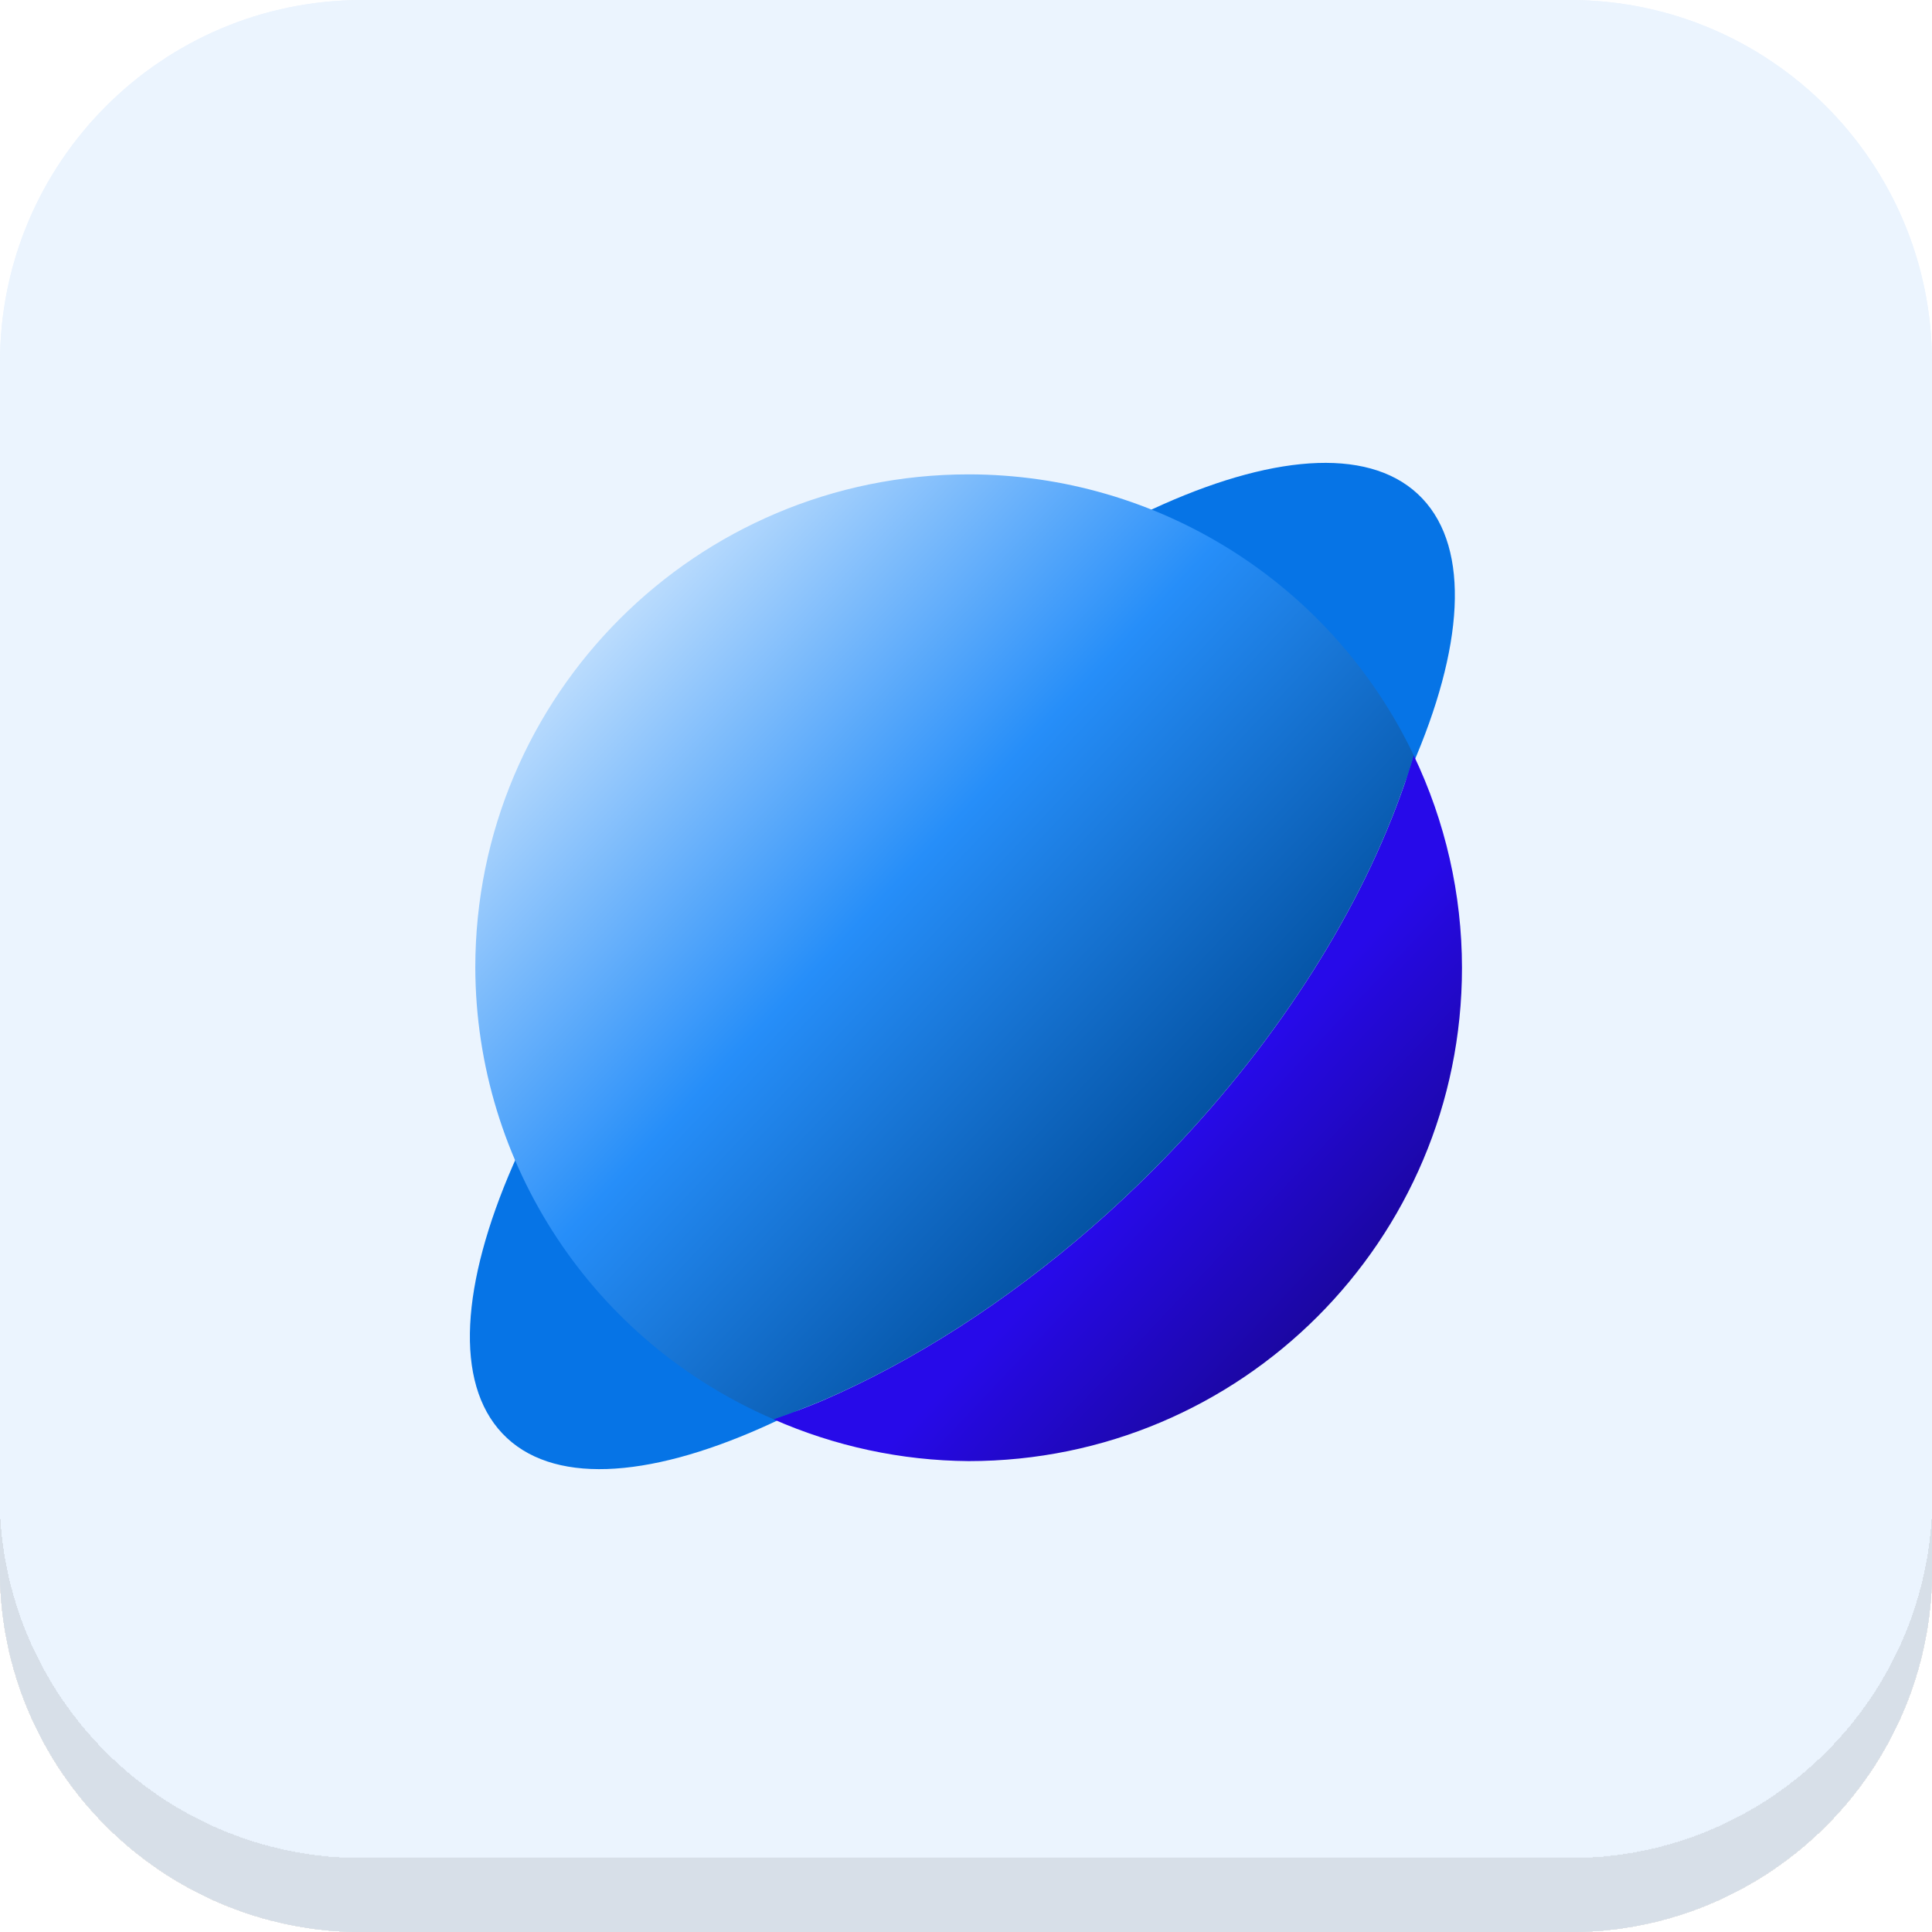
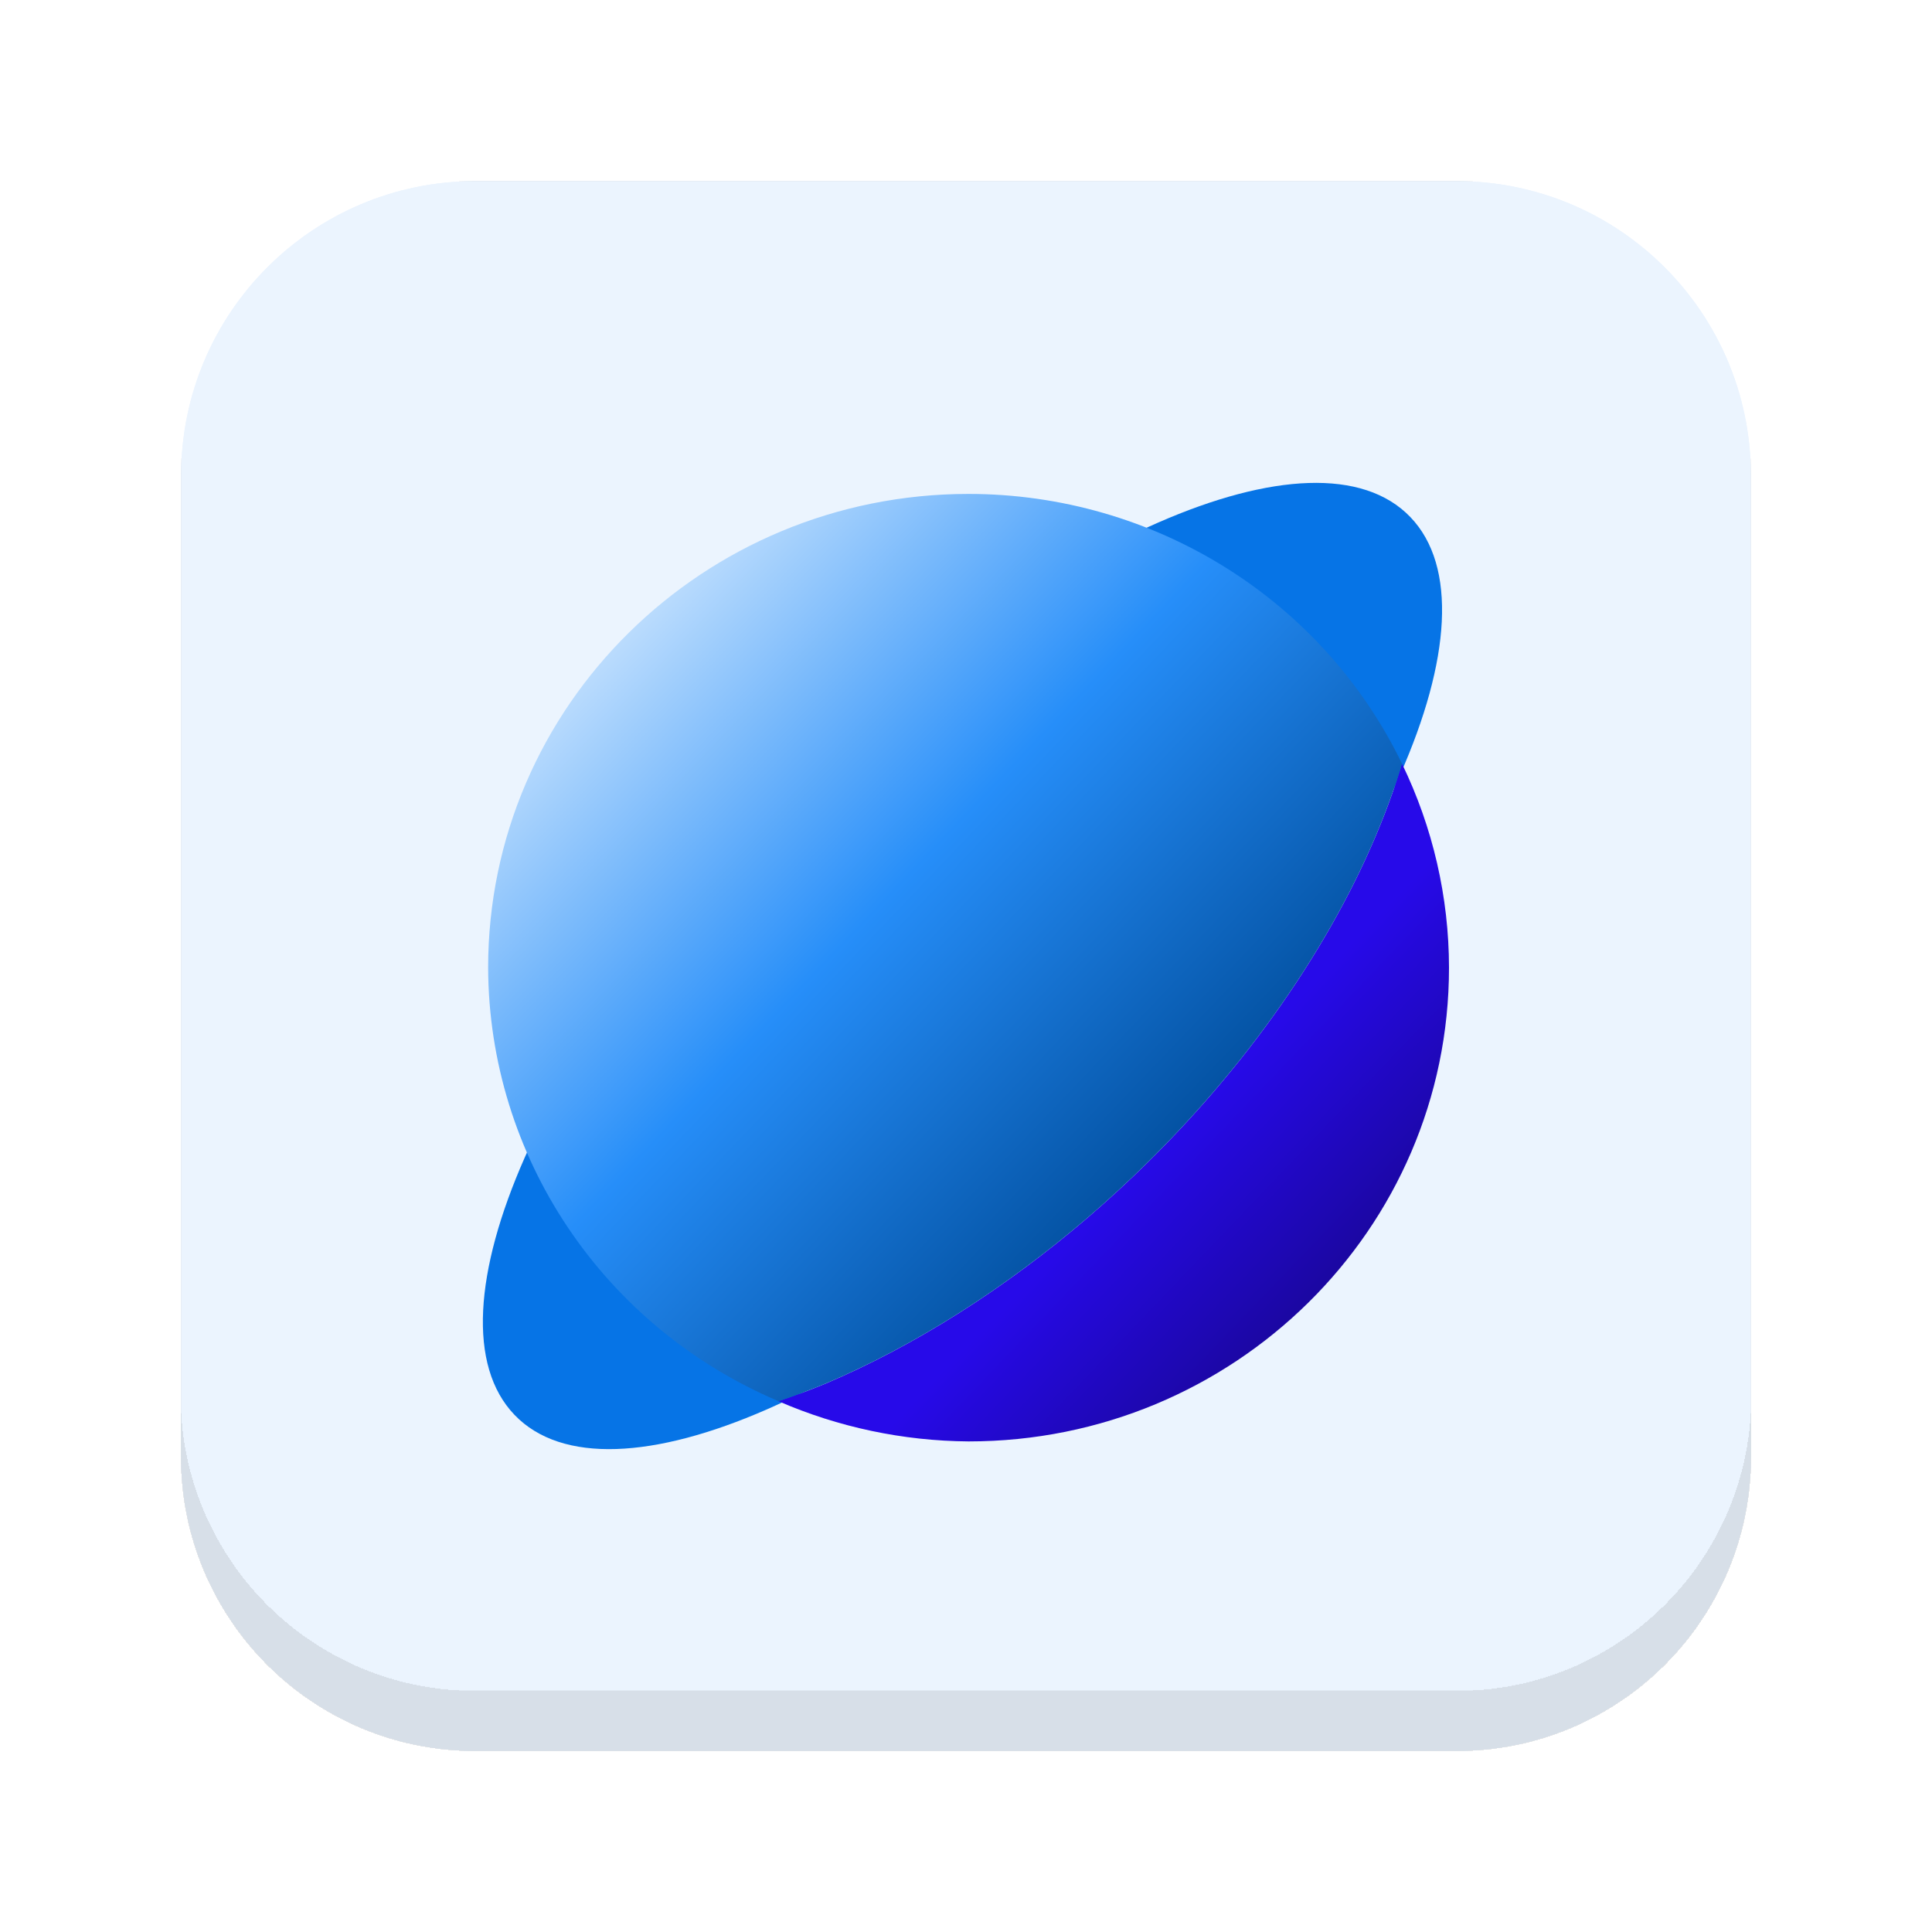
<svg xmlns="http://www.w3.org/2000/svg" xmlns:xlink="http://www.w3.org/1999/xlink" height="128px" viewBox="0 0 128 128" width="128px" version="1.1" id="svg29" xml:space="preserve">
  <defs id="defs33">
    <linearGradient id="linearGradient3033">
      <stop style="stop-color:#1b07a2;stop-opacity:1" offset="0" id="stop3029" />
      <stop style="stop-color:#270ae9;stop-opacity:1" offset="1" id="stop3031" />
    </linearGradient>
    <linearGradient id="linearGradient1703">
      <stop style="stop-color:#0453a4;stop-opacity:1" offset="0" id="stop1699" />
      <stop style="stop-color:#268ef9;stop-opacity:1" offset="0.497" id="stop4723" />
      <stop style="stop-color:#bbdcfd;stop-opacity:1" offset="1" id="stop1701" />
    </linearGradient>
    <linearGradient xlink:href="#linearGradient1703" id="linearGradient1705" x1="85.519" y1="82.689" x2="26.766" y2="27.407" gradientUnits="userSpaceOnUse" gradientTransform="translate(0.1951219,-0.1951219)" />
    <linearGradient xlink:href="#linearGradient3033" id="linearGradient3035" x1="102.425" y1="98.825" x2="85.296" y2="82.693" gradientUnits="userSpaceOnUse" gradientTransform="translate(0.1951219,-0.1951219)" />
    <filter id="filter0_i_321_34" x="12" y="12" width="104" height="104" filterUnits="userSpaceOnUse" color-interpolation-filters="sRGB">
      <feFlood flood-opacity="0" result="BackgroundImageFix" id="feFlood32" />
      <feBlend mode="normal" in="SourceGraphic" in2="BackgroundImageFix" result="shape" id="feBlend34" />
      <feColorMatrix in="SourceAlpha" type="matrix" values="0 0 0 0 0 0 0 0 0 0 0 0 0 0 0 0 0 0 127 0" result="hardAlpha" id="feColorMatrix36" />
      <feOffset dy="-4" id="feOffset38" />
      <feComposite in2="hardAlpha" operator="arithmetic" k2="-1" k3="1" id="feComposite40" />
      <feColorMatrix type="matrix" values="0 0 0 0 0.176 0 0 0 0 0.176 0 0 0 0 0.176 0 0 0 0.1 0" id="feColorMatrix42" />
      <feBlend mode="normal" in2="shape" result="effect1_innerShadow_321_34" id="feBlend44" />
    </filter>
    <filter id="filter1_i_321_34" x="68" y="25" width="35" height="35" filterUnits="userSpaceOnUse" color-interpolation-filters="sRGB">
      <feFlood flood-opacity="0" result="BackgroundImageFix" id="feFlood47" />
      <feBlend mode="normal" in="SourceGraphic" in2="BackgroundImageFix" result="shape" id="feBlend49" />
      <feColorMatrix in="SourceAlpha" type="matrix" values="0 0 0 0 0 0 0 0 0 0 0 0 0 0 0 0 0 0 127 0" result="hardAlpha" id="feColorMatrix51" />
      <feOffset dy="-4" id="feOffset53" />
      <feComposite in2="hardAlpha" operator="arithmetic" k2="-1" k3="1" id="feComposite55" />
      <feColorMatrix type="matrix" values="0 0 0 0 0.176 0 0 0 0 0.176 0 0 0 0 0.176 0 0 0 0.1 0" id="feColorMatrix57" />
      <feBlend mode="normal" in2="shape" result="effect1_innerShadow_321_34" id="feBlend59" />
    </filter>
    <filter id="filter2_ii_321_34" x="27" y="25" width="35" height="77" filterUnits="userSpaceOnUse" color-interpolation-filters="sRGB">
      <feFlood flood-opacity="0" result="BackgroundImageFix" id="feFlood62" />
      <feBlend mode="normal" in="SourceGraphic" in2="BackgroundImageFix" result="shape" id="feBlend64" />
      <feColorMatrix in="SourceAlpha" type="matrix" values="0 0 0 0 0 0 0 0 0 0 0 0 0 0 0 0 0 0 127 0" result="hardAlpha" id="feColorMatrix66" />
      <feMorphology radius="1" operator="erode" in="SourceAlpha" result="effect1_innerShadow_321_34" id="feMorphology68" />
      <feOffset dy="1" id="feOffset70" />
      <feComposite in2="hardAlpha" operator="arithmetic" k2="-1" k3="1" id="feComposite72" />
      <feColorMatrix type="matrix" values="0 0 0 0 0.941 0 0 0 0 0.941 0 0 0 0 0.949 0 0 0 0.4 0" id="feColorMatrix74" />
      <feBlend mode="normal" in2="shape" result="effect1_innerShadow_321_34" id="feBlend76" />
      <feColorMatrix in="SourceAlpha" type="matrix" values="0 0 0 0 0 0 0 0 0 0 0 0 0 0 0 0 0 0 127 0" result="hardAlpha" id="feColorMatrix78" />
      <feOffset dy="-4" id="feOffset80" />
      <feComposite in2="hardAlpha" operator="arithmetic" k2="-1" k3="1" id="feComposite82" />
      <feColorMatrix type="matrix" values="0 0 0 0 0.176 0 0 0 0 0.176 0 0 0 0 0.176 0 0 0 0.1 0" id="feColorMatrix84" />
      <feBlend mode="normal" in2="effect1_innerShadow_321_34" result="effect2_innerShadow_321_34" id="feBlend86" />
    </filter>
    <filter id="filter3_i_321_34" x="68" y="66" width="35" height="35" filterUnits="userSpaceOnUse" color-interpolation-filters="sRGB">
      <feFlood flood-opacity="0" result="BackgroundImageFix" id="feFlood89" />
      <feBlend mode="normal" in="SourceGraphic" in2="BackgroundImageFix" result="shape" id="feBlend91" />
      <feColorMatrix in="SourceAlpha" type="matrix" values="0 0 0 0 0 0 0 0 0 0 0 0 0 0 0 0 0 0 127 0" result="hardAlpha" id="feColorMatrix93" />
      <feOffset dy="-4" id="feOffset95" />
      <feComposite in2="hardAlpha" operator="arithmetic" k2="-1" k3="1" id="feComposite97" />
      <feColorMatrix type="matrix" values="0 0 0 0 0.176 0 0 0 0 0.176 0 0 0 0 0.176 0 0 0 0.1 0" id="feColorMatrix99" />
      <feBlend mode="normal" in2="shape" result="effect1_innerShadow_321_34" id="feBlend101" />
    </filter>
    <linearGradient id="paint0_linear_321_34" x1="64" y1="12" x2="64" y2="116" gradientUnits="userSpaceOnUse">
      <stop stop-color="#2D2D2D" stop-opacity="0" id="stop104" />
      <stop offset="1" stop-color="#2D2D2D" stop-opacity="0.2" id="stop106" />
    </linearGradient>
    <linearGradient id="paint1_linear_321_34" x1="85.5" y1="25" x2="85.5" y2="60" gradientUnits="userSpaceOnUse">
      <stop stop-color="#2D2D2D" stop-opacity="0" id="stop109" />
      <stop offset="1" stop-color="#2D2D2D" stop-opacity="0.2" id="stop111" />
    </linearGradient>
    <linearGradient id="paint2_linear_321_34" x1="44.5" y1="25" x2="44.5" y2="101" gradientUnits="userSpaceOnUse">
      <stop stop-color="#2D2D2D" stop-opacity="0" id="stop114" />
      <stop offset="1" stop-color="#2D2D2D" stop-opacity="0.2" id="stop116" />
    </linearGradient>
    <linearGradient id="paint3_linear_321_34" x1="85.5" y1="66" x2="85.5" y2="101" gradientUnits="userSpaceOnUse">
      <stop stop-color="#2D2D2D" stop-opacity="0" id="stop119" />
      <stop offset="1" stop-color="#2D2D2D" stop-opacity="0.2" id="stop121" />
    </linearGradient>
  </defs>
  <linearGradient id="a" gradientUnits="userSpaceOnUse" x1="8" x2="120" y1="120" y2="120">
    <stop offset="0" stop-color="#1a5fb4" id="stop2" />
    <stop offset="0.036" stop-color="#1c71d8" id="stop4" />
    <stop offset="0.071" stop-color="#1a5fb4" id="stop6" />
    <stop offset="0.929" stop-color="#1a5fb4" id="stop8" />
    <stop offset="0.964" stop-color="#1c71d8" id="stop10" />
    <stop offset="1" stop-color="#1a5fb4" id="stop12" />
  </linearGradient>
-   <g filter="url(#filter0_i_321_34)" id="g6" style="fill:#ebf4fe;fill-opacity:1;stroke-width:0.812" transform="matrix(1.230769,0,0,1.230769,-14.76923,-14.76923)">
+   <g filter="url(#filter0_i_321_34)" id="g6" style="fill:#ebf4fe;fill-opacity:1;stroke-width:0.812">
    <rect x="12" y="12" width="104" height="104" rx="19.5" fill="#FAF5FF" id="rect2" style="fill:#ebf4fe;fill-opacity:1;stroke-width:0.812" ry="19.5" />
    <rect x="12" y="12" width="104" height="104" rx="19.5" fill="url(#paint0_linear_321_34)" id="rect4" style="fill:#ebf4fe;fill-opacity:1;stroke-width:0.812" ry="19.5" />
  </g>
-   <g id="g609" transform="matrix(0.6285698,0,0,0.6285698,23.8234,24.01061)">
+   <g id="g609" transform="matrix(0.6121165,0,0,0.6035722,24.87505,25.60094)">
    <ellipse style="fill:#0674e6;stroke:none;stroke-width:10.003;stop-color:#000000" id="path1573" cx="-2.375" cy="-89.965" rx="69.127" ry="26.936" transform="matrix(-0.7012772,0.7128887,-0.6877101,-0.7259854,0,0)" />
    <path id="path934" style="fill:url(#linearGradient3035);fill-opacity:1;stroke:none;stroke-width:1.001;stroke-linecap:round;stroke-linejoin:round;stop-color:#000000" d="m 43.615,111.391 a 52,52 0 0 0 20.58,4.414 52,52 0 0 0 52,-52 52,52 0 0 0 -5.092,-22.398 42.256,73.583 45 0 1 -0.186,0.643 42.256,73.583 45 0 1 -0.795,2.43 42.256,73.583 45 0 1 -0.891,2.447 42.256,73.583 45 0 1 -0.986,2.463 42.256,73.583 45 0 1 -1.078,2.473 42.256,73.583 45 0 1 -1.17,2.479 42.256,73.583 45 0 1 -1.26,2.479 42.256,73.583 45 0 1 -1.348,2.479 42.256,73.583 45 0 1 -1.432,2.471 42.256,73.583 45 0 1 -1.514,2.459 42.256,73.583 45 0 1 -1.596,2.445 42.256,73.583 45 0 1 -1.67,2.424 42.256,73.583 45 0 1 -1.746,2.402 42.256,73.583 45 0 1 -1.816,2.373 42.256,73.583 45 0 1 -1.887,2.342 42.256,73.583 45 0 1 -1.949,2.307 42.256,73.583 45 0 1 -2.012,2.266 42.256,73.583 45 0 1 -2.07,2.223 42.256,73.583 45 0 1 -2.125,2.176 42.256,73.583 45 0 1 -6.488,6.055 42.256,73.583 45 0 1 -6.832,5.529 42.256,73.583 45 0 1 -7.07,4.926 42.256,73.583 45 0 1 -7.211,4.248 42.256,73.583 45 0 1 -7.244,3.51 42.256,73.583 45 0 1 -5.113,1.939 z" />
    <path id="path1432" style="fill:url(#linearGradient1705);fill-opacity:1;stroke:none;stroke-width:1.001;stroke-linecap:round;stroke-linejoin:round;stop-color:#000000" d="m 43.615,111.391 a 42.256,73.583 45 0 0 5.113,-1.939 42.256,73.583 45 0 0 7.244,-3.51 42.256,73.583 45 0 0 7.211,-4.248 42.256,73.583 45 0 0 7.07,-4.926 42.256,73.583 45 0 0 6.832,-5.529 42.256,73.583 45 0 0 6.488,-6.055 42.256,73.583 45 0 0 2.125,-2.176 42.256,73.583 45 0 0 2.07,-2.223 42.256,73.583 45 0 0 2.012,-2.266 42.256,73.583 45 0 0 1.949,-2.307 42.256,73.583 45 0 0 1.887,-2.342 42.256,73.583 45 0 0 1.816,-2.373 42.256,73.583 45 0 0 1.746,-2.402 42.256,73.583 45 0 0 1.67,-2.424 42.256,73.583 45 0 0 1.596,-2.445 42.256,73.583 45 0 0 1.514,-2.459 42.256,73.583 45 0 0 1.432,-2.471 42.256,73.583 45 0 0 1.348,-2.479 42.256,73.583 45 0 0 1.26,-2.479 42.256,73.583 45 0 0 1.17,-2.479 42.256,73.583 45 0 0 1.078,-2.473 42.256,73.583 45 0 0 0.986,-2.463 42.256,73.583 45 0 0 0.891,-2.447 42.256,73.583 45 0 0 0.795,-2.43 42.256,73.583 45 0 0 0.186,-0.643 52,52 0 0 0 -46.908,-29.602 52,52 0 0 0 -52,52 52,52 0 0 0 31.42,47.586 z" />
  </g>
  <rect x="-247.496" y="-60.115" width="35" height="76" rx="17.5" fill="#8C56BF" id="rect14" style="fill:#3584e4;filter:url(#filter2_ii_321_34)" />
  <rect x="-300.857" y="-50.937" width="35" height="76" rx="17.5" fill="url(#paint2_linear_321_34)" id="rect16" style="fill:#3584e4;filter:url(#filter2_ii_321_34)" />
</svg>
